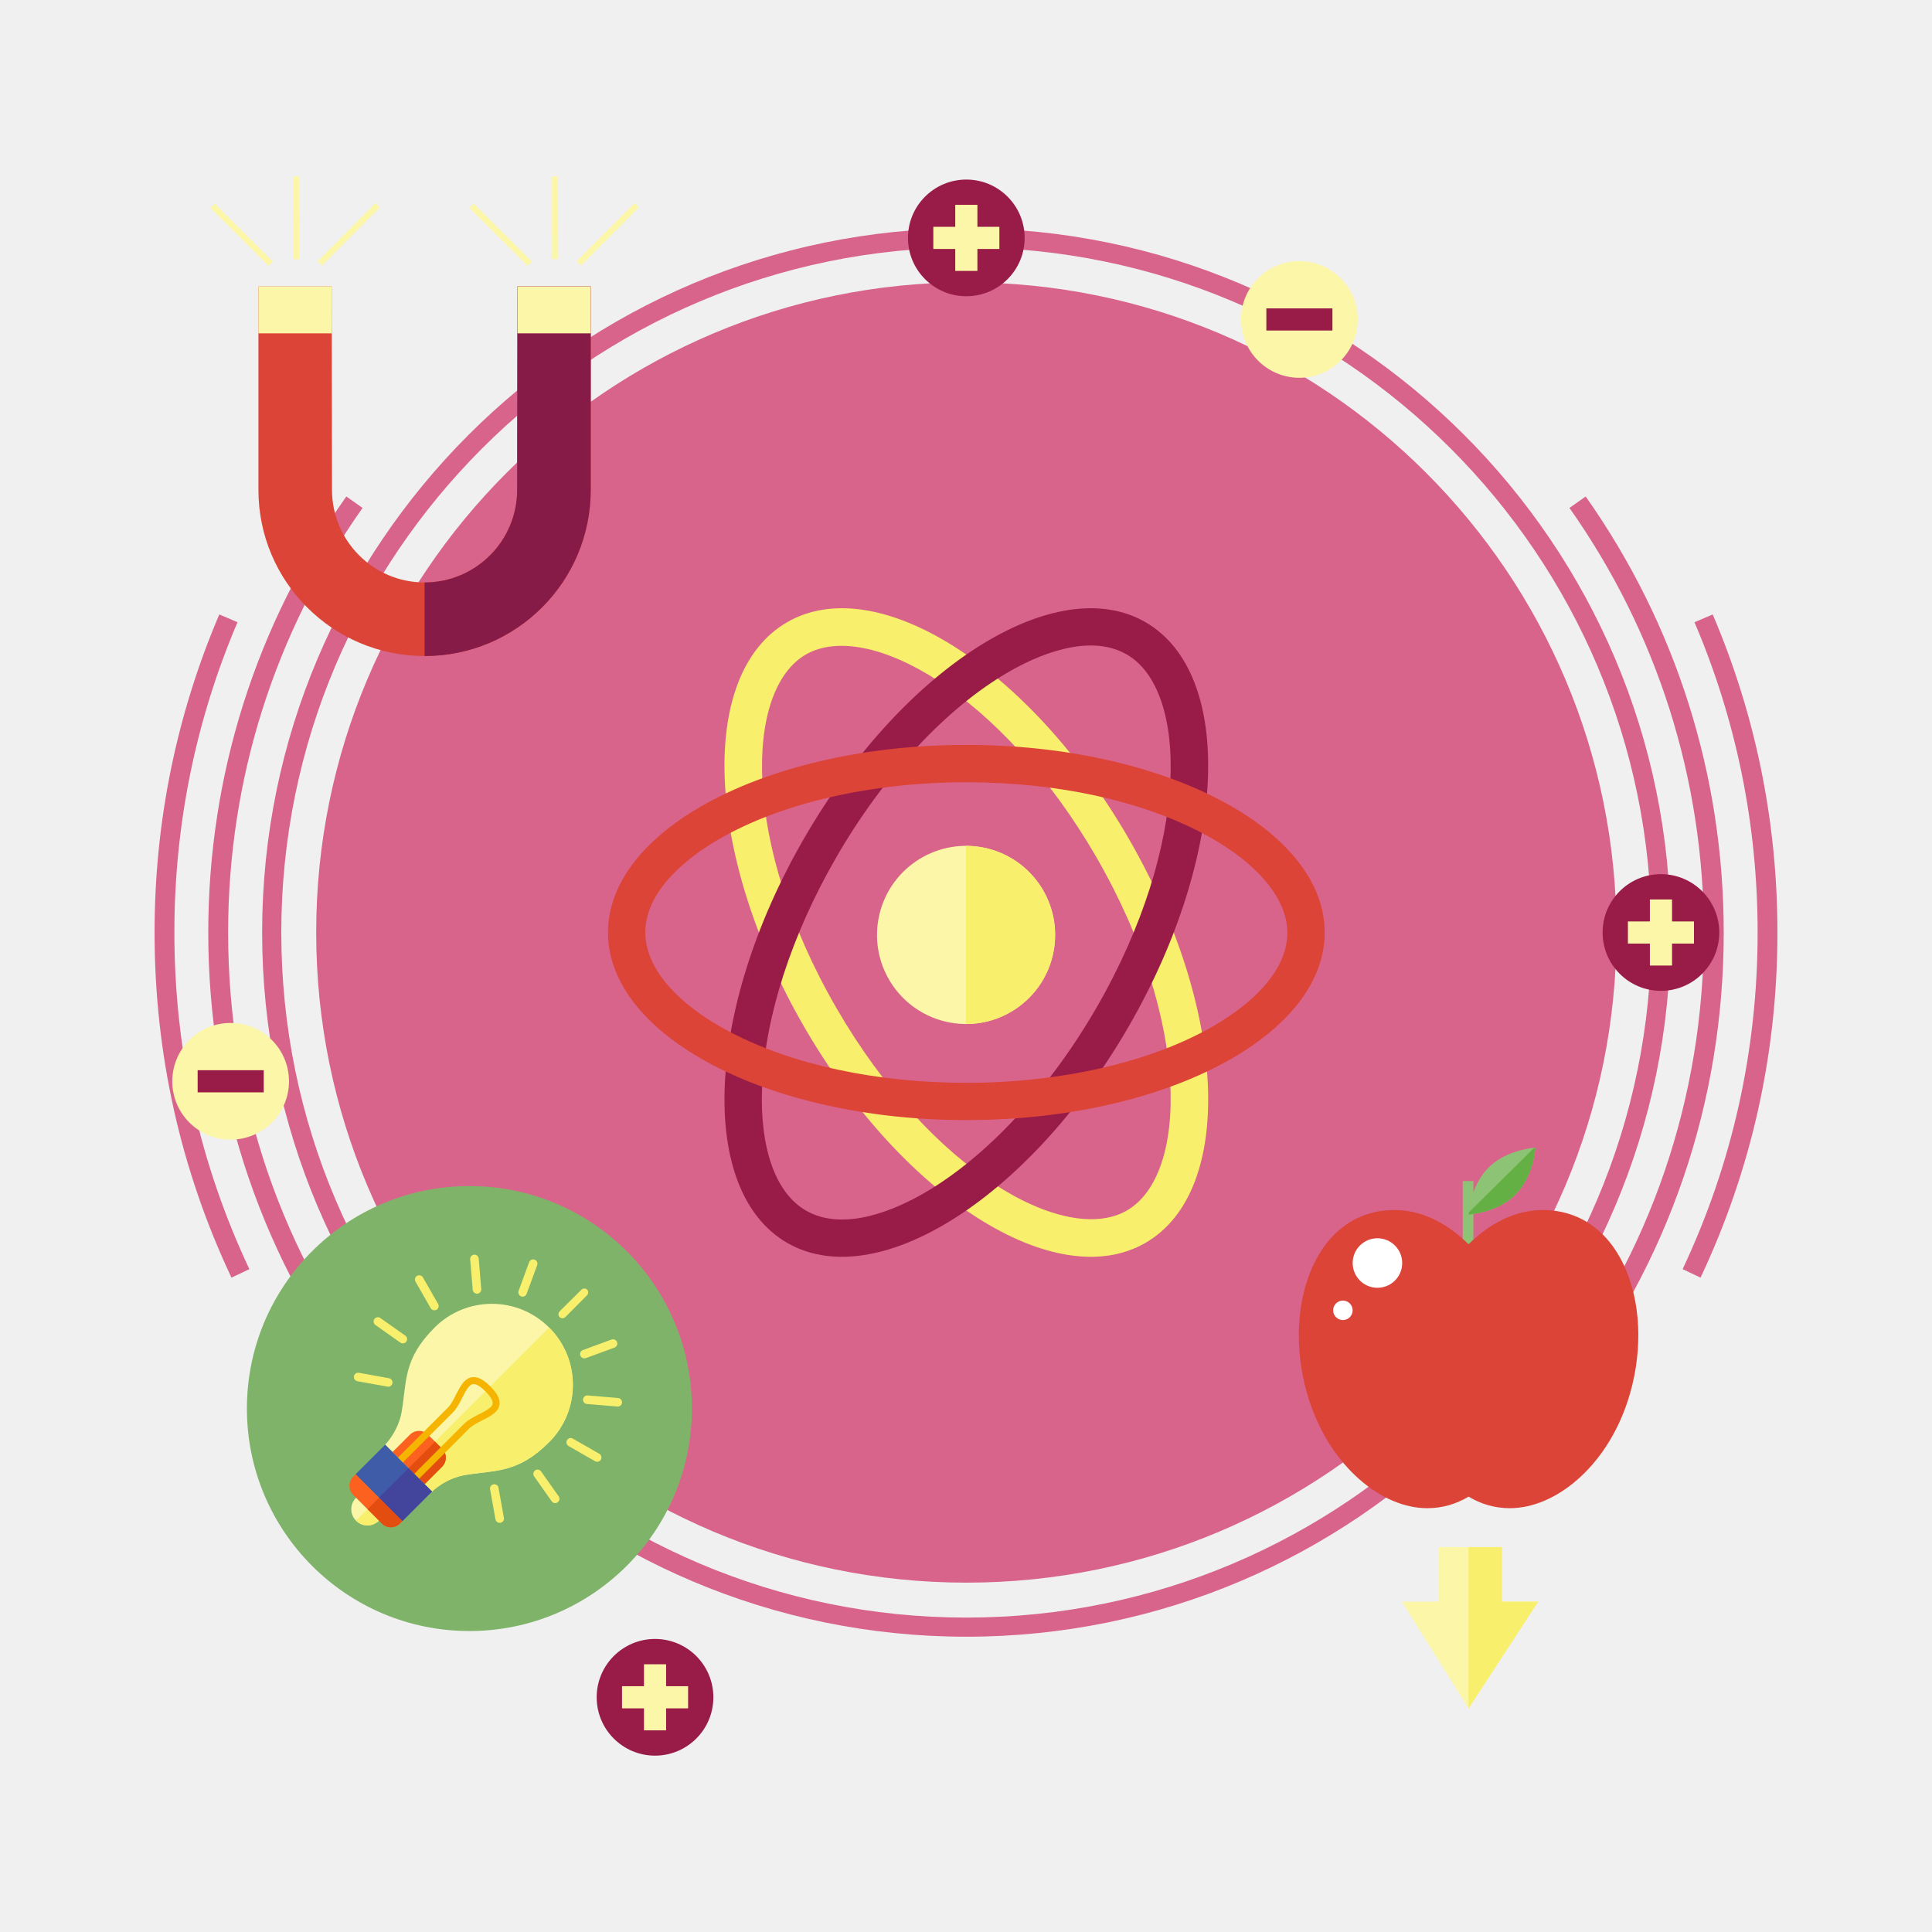
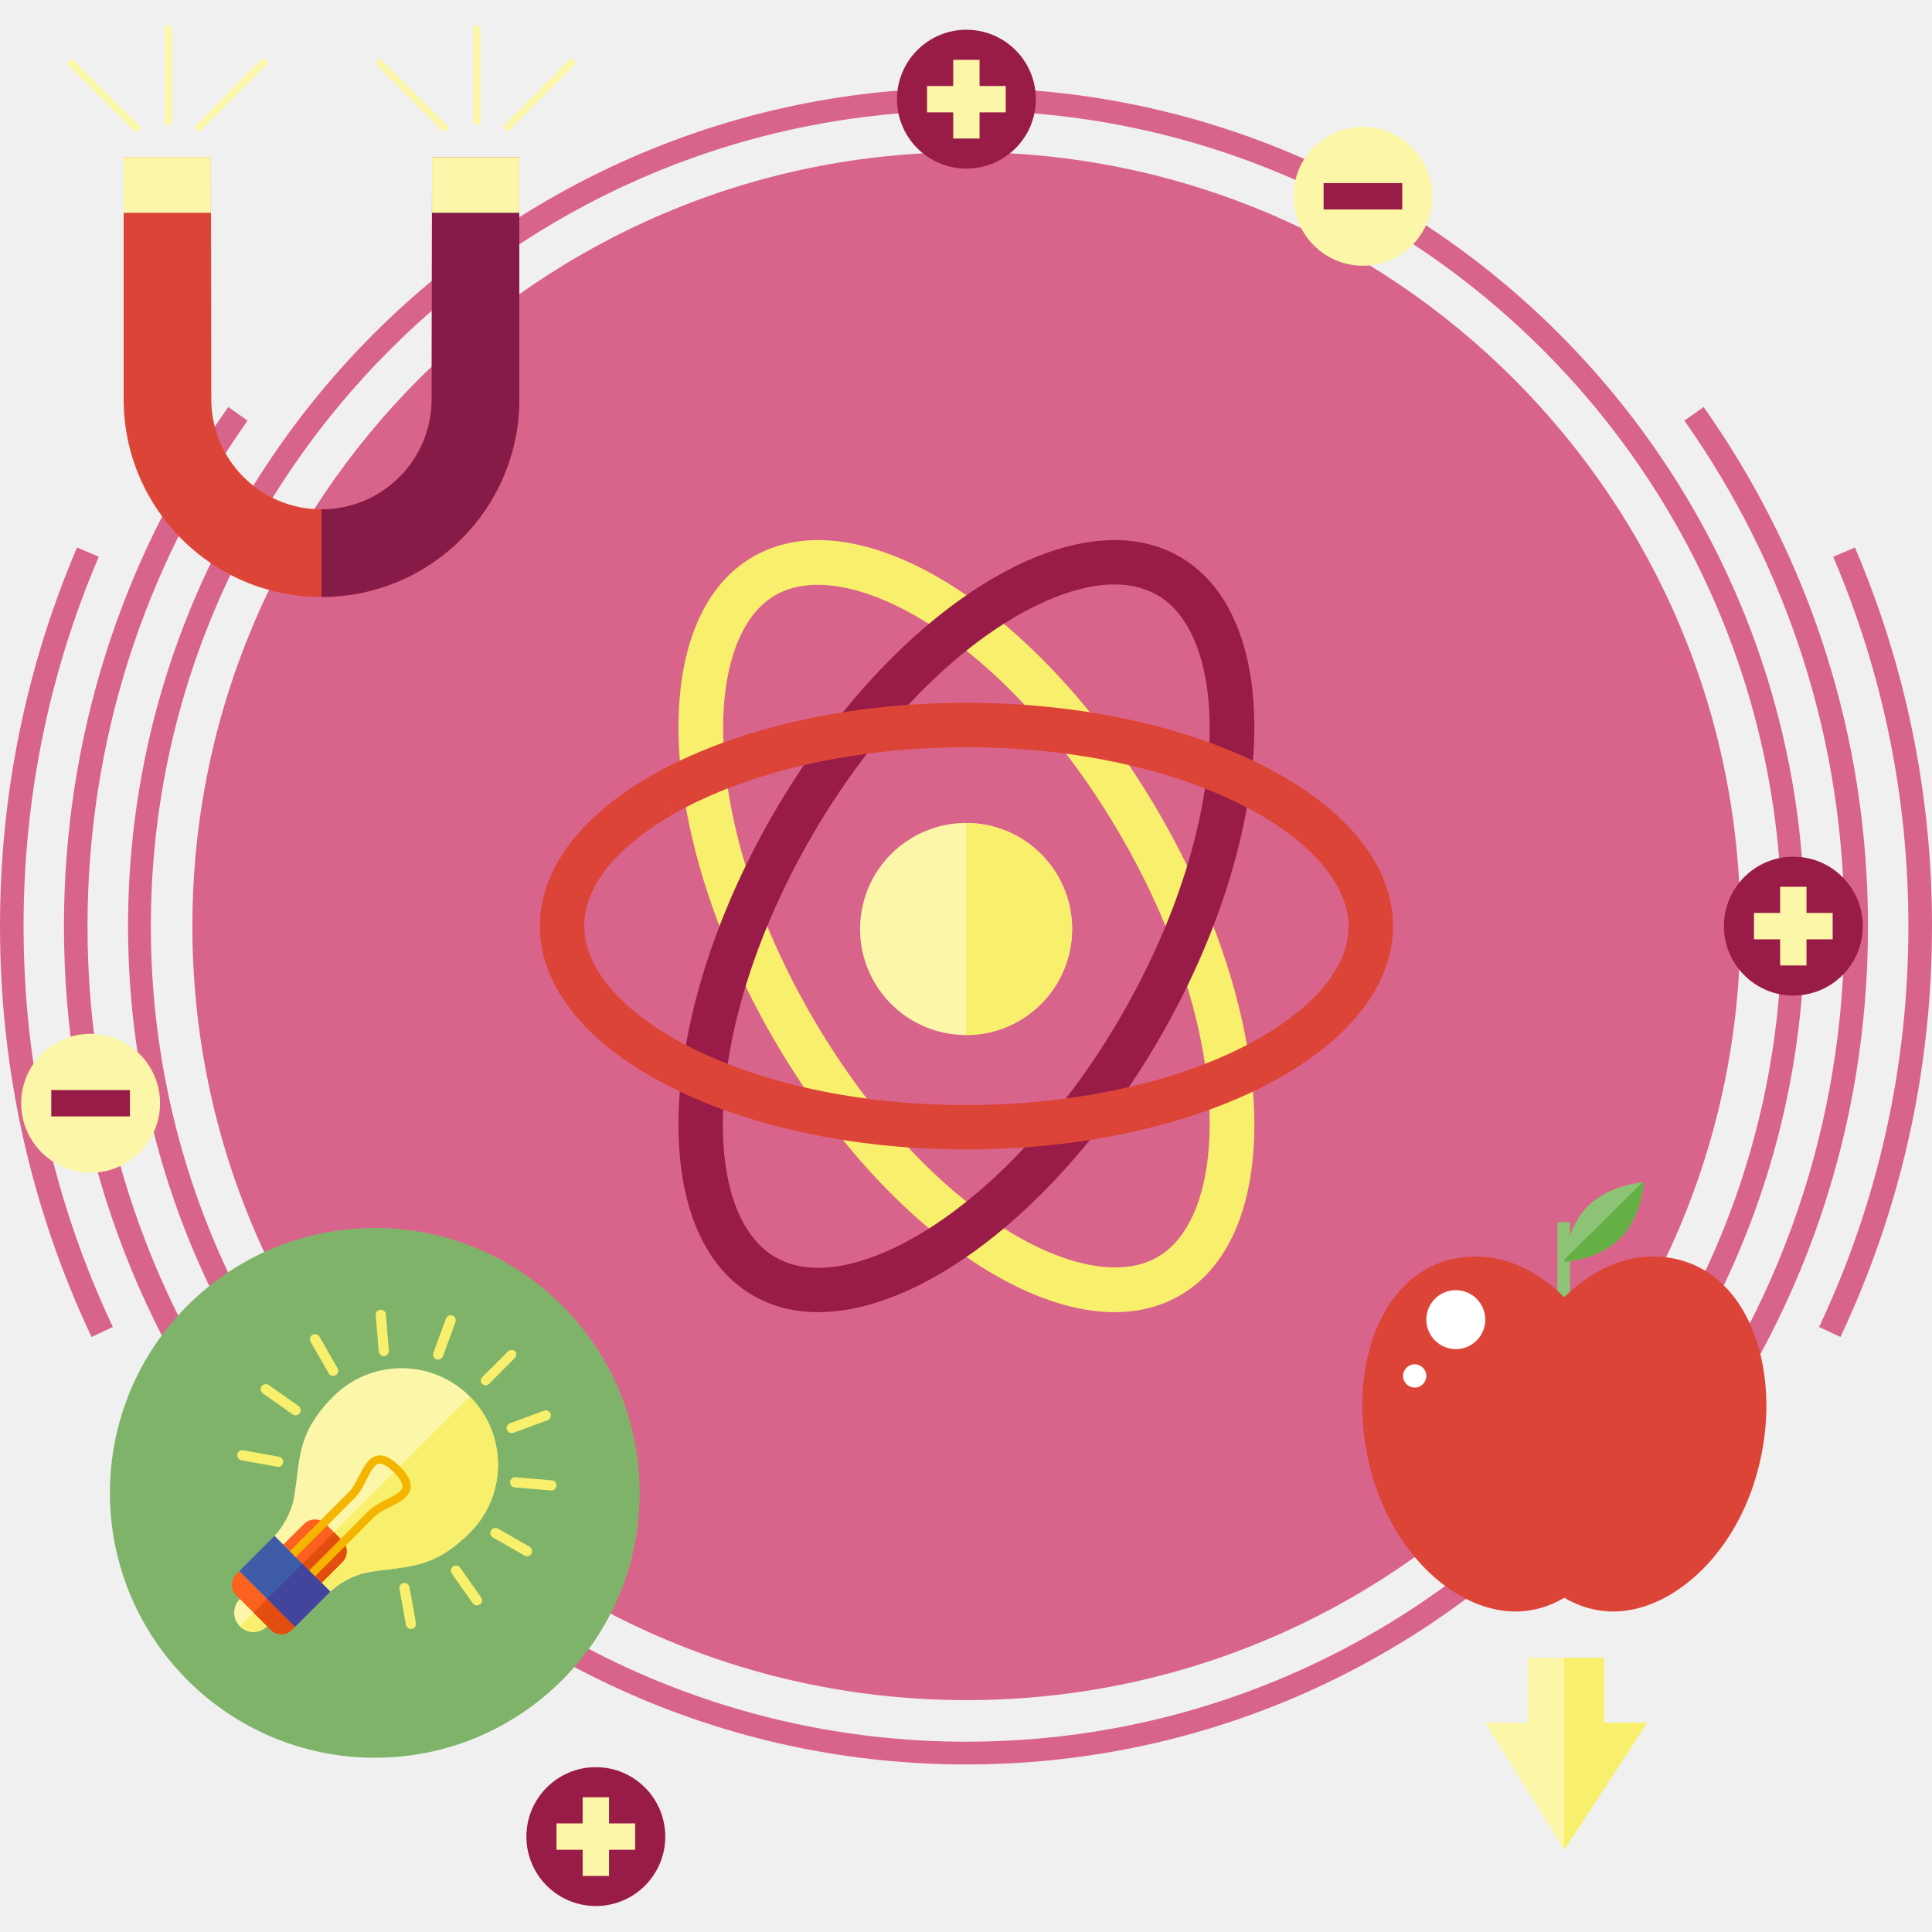
<svg xmlns="http://www.w3.org/2000/svg" version="1.1" id="Слой_1" x="0px" y="0px" viewBox="0 0 500 500" style="enable-background:new 0 0 500 500;" xml:space="preserve">
  <style type="text/css">
	.st0{fill:#D9648B;}
	.st1{fill:#8DC375;}
	.st2{fill:#64B044;}
	.st3{fill:#DC4437;}
	.st4{fill:#FFFFFF;}
	.st5{fill:#FCF6A8;}
	.st6{fill:#F8EF6C;}
	.st7{fill:#861B47;}
	.st8{fill:#80B36A;}
	.st9{fill:#FC611F;}
	.st10{fill:#3F5CA8;}
	.st11{fill:#E34E10;}
	.st12{fill:#F5B400;}
	.st13{fill:#43459C;}
	.st14{fill:#991C48;}
</style>
  <g>
-     <circle class="st0" cx="250.09" cy="241.33" r="168.26" />
+     <circle class="st0" cx="250.1" cy="239.68" r="200.31" />
    <g>
-       <path class="st0" d="M250.09,423.58c-100.49,0-182.25-81.76-182.25-182.25c0-100.49,81.76-182.25,182.25-182.25    s182.25,81.76,182.25,182.25C432.33,341.82,350.58,423.58,250.09,423.58z M250.09,64.05c-97.76,0-177.29,79.53-177.29,177.29    c0,97.76,79.53,177.29,177.29,177.29c97.76,0,177.29-79.53,177.29-177.29C427.38,143.58,347.85,64.05,250.09,64.05z" />
+       <path class="st0" d="M250.1,456.64c-119.63,0-216.96-97.33-216.96-216.96c0-119.63,97.33-216.96,216.96-216.96    s216.96,97.33,216.96,216.96C467.06,359.31,369.74,456.64,250.1,456.64z M250.1,28.63c-116.38,0-211.06,94.68-211.06,211.06    c0,116.38,94.68,211.06,211.06,211.06c116.38,0,211.06-94.68,211.06-211.06C461.17,123.3,366.48,28.63,250.1,28.63z" />
    </g>
    <g>
-       <path class="st0" d="M405.04,361.39l-4.06-3.15c26.15-33.71,39.98-74.13,39.98-116.9c0-39.63-12.03-77.63-34.79-109.89l4.2-2.96    c23.37,33.13,35.73,72.16,35.73,112.85C446.09,285.25,431.9,326.77,405.04,361.39z" />
+       <path class="st0" d="M434.57,382.6l-4.83-3.75c31.13-40.13,47.59-88.25,47.59-139.17c0-47.18-14.32-92.42-41.42-130.83l4.99-3.52    c27.82,39.44,42.53,85.9,42.53,134.35C483.45,291.97,466.55,341.39,434.57,382.6z" />
    </g>
    <g>
-       <path class="st0" d="M440.1,330.65l-4.64-2.19c12.88-27.35,19.41-56.66,19.41-87.13c0-27.87-5.5-54.89-16.34-80.3l4.72-2.01    c11.12,26.06,16.75,53.75,16.75,82.32C460,272.57,453.31,302.62,440.1,330.65z" />
+       <path class="st0" d="M476.31,346.02l-5.53-2.6c15.33-32.56,23.11-67.46,23.11-103.73c0-33.18-6.55-65.34-19.46-95.6l5.62-2.4    c13.24,31.02,19.95,63.99,19.95,97.99C500,276.86,492.03,312.64,476.31,346.02z" />
    </g>
    <g>
-       <path class="st0" d="M94.96,361.39C68.1,326.77,53.9,285.25,53.9,241.34c0-40.69,12.35-79.72,35.73-112.85l4.2,2.96    c-22.76,32.27-34.79,70.27-34.79,109.89c0,42.77,13.82,83.19,39.98,116.9L94.96,361.39z" />
+       <path class="st0" d="M65.43,382.6c-31.97-41.21-48.88-90.63-48.88-142.92c0-48.44,14.71-94.9,42.53-134.35l4.99,3.52    c-27.1,38.41-41.42,83.65-41.42,130.83c0,50.91,16.46,99.04,47.59,139.17L65.43,382.6z" />
    </g>
    <g>
-       <path class="st0" d="M59.9,330.65C46.69,302.61,40,272.56,40,241.34c0-28.56,5.64-56.26,16.75-82.32l4.72,2.01    c-10.84,25.41-16.34,52.43-16.34,80.3c0,30.47,6.53,59.78,19.41,87.13L59.9,330.65z" />
+       <path class="st0" d="M23.69,346.02C7.97,312.64,0,276.86,0,239.68c0-34.01,6.71-66.98,19.94-97.99l5.62,2.4    c-12.91,30.25-19.46,62.42-19.46,95.6c0,36.27,7.77,71.17,23.1,103.73L23.69,346.02z" />
    </g>
    <g>
      <g>
        <g>
          <g>
-             <path class="st1" d="M397.36,297.02c0,0-7.37,0.38-12.14,5.16c-1.94,1.94-3.15,4.3-3.91,6.43v-2.94h-2.75v16.28h2.75v-7.77       c2.31-0.33,7.32-1.45,10.89-5.02C396.98,304.39,397.36,297.02,397.36,297.02z" />
+             <path class="st1" d="M425.43,305.98c0,0-8.77,0.45-14.46,6.14c-2.31,2.31-3.75,5.12-4.65,7.65v-3.5h-3.27v19.38h3.27v-9.25       c2.75-0.4,8.72-1.72,12.97-5.97C424.98,314.75,425.43,305.98,425.43,305.98z" />
          </g>
-           <path class="st2" d="M380.11,313.79c-0.03,0.33-0.05,0.53-0.05,0.53s7.37-0.38,12.14-5.16c4.78-4.78,5.16-12.14,5.16-12.14      s-0.11,0.01-0.32,0.03L380.11,313.79z" />
+           <path class="st2" d="M404.89,325.95c-0.04,0.39-0.06,0.63-0.06,0.63s8.77-0.45,14.46-6.14c5.69-5.69,6.14-14.46,6.14-14.46      s-0.14,0.01-0.38,0.03L404.89,325.95z" />
        </g>
        <g>
-           <path class="st3" d="M399.23,313.15c-6.99,0-13.64,3.37-19.17,8.87c-5.53-5.5-12.18-8.87-19.17-8.87      c-21.17,0-29.65,26.32-21.98,49.56c5.59,16.93,18.68,27.61,30.47,27.61c3.9,0,7.5-1.08,10.68-2.99      c3.18,1.91,6.78,2.99,10.68,2.99c11.8,0,24.89-10.68,30.47-27.61C428.89,339.47,420.41,313.15,399.23,313.15z" />
-           <path class="st4" d="M356.48,320.46c-3.54,0-6.41,2.87-6.41,6.41c0,3.54,2.87,6.41,6.41,6.41c3.54,0,6.41-2.87,6.41-6.41      C362.89,323.34,360.02,320.46,356.48,320.46z M347.54,336.59c-1.39,0-2.52,1.13-2.52,2.52c0,1.39,1.13,2.52,2.52,2.52      c1.39,0,2.52-1.13,2.52-2.52C350.07,337.72,348.93,336.59,347.54,336.59z" />
+           <path class="st3" d="M427.66,325.18c-8.32,0-16.23,4.01-22.82,10.55c-6.59-6.54-14.5-10.55-22.82-10.55      c-25.21,0-35.3,31.34-26.17,59c6.65,20.15,22.23,32.87,36.28,32.87c4.64,0,8.93-1.28,12.71-3.56c3.79,2.27,8.08,3.56,12.71,3.56      c14.04,0,29.63-12.72,36.28-32.87C462.96,356.51,452.87,325.18,427.66,325.18z" />
+           <path class="st4" d="M376.76,333.89c-4.22,0-7.63,3.42-7.63,7.63c0,4.22,3.42,7.63,7.63,7.63c4.22,0,7.63-3.42,7.63-7.63      C384.39,337.3,380.97,333.89,376.76,333.89z M366.12,353.08c-1.66,0-3.01,1.35-3.01,3.01c0,1.66,1.35,3.01,3.01,3.01      c1.66,0,3.01-1.35,3.01-3.01C369.13,354.43,367.78,353.08,366.12,353.08z" />
        </g>
      </g>
-       <polygon class="st5" points="388.71,414.5 388.71,400.39 372.19,400.39 372.19,414.5 362.8,414.5 380.06,442.12 398.09,414.5       " />
-       <polygon class="st6" points="388.71,414.5 388.71,400.39 380.06,400.39 380.06,442.12 398.09,414.5   " />
+       <polygon class="st5" points="415.14,445.84 415.14,429.03 395.46,429.03 395.46,445.84 384.29,445.84 404.84,478.72 426.3,445.84       " />
+       <polygon class="st6" points="415.14,445.84 415.14,429.03 404.84,429.03 404.84,478.72 426.3,445.84   " />
    </g>
    <g>
-       <path class="st3" d="M133.92,74.14l-0.08,52.64c0,13.23-10.73,23.96-23.96,23.96s-23.96-10.73-23.96-23.96l-0.08-52.64H66.88    v52.64c0,23.75,19.25,43,43,43s43-19.25,43-43V74.14H133.92z" />
-       <path class="st7" d="M133.92,74.14l-0.08,52.64c0,13.23-10.73,23.96-23.96,23.96v19.05c23.75,0,43-19.25,43-43V74.14H133.92z" />
-       <rect x="133.92" y="74.14" class="st5" width="18.97" height="12.13" />
-       <rect x="66.88" y="74.14" class="st5" width="18.97" height="12.13" />
-       <path class="st5" d="M55.56,52.69l-1.12,1.12L69.49,68.8l1.12-1.12L55.56,52.69z M83.31,68.72l14.99-15.05l-1.12-1.12L82.18,67.61    L83.31,68.72z M75.83,67.06l1.58,0l-0.04-21.41l-1.58,0L75.83,67.06z" />
-       <path class="st5" d="M122.6,52.69l-1.12,1.12l15.05,14.99l1.12-1.12L122.6,52.69z M150.35,68.72l14.99-15.05l-1.12-1.12    l-14.99,15.05L150.35,68.72z M142.87,67.06l1.58,0l-0.04-21.41l-1.58,0L142.87,67.06z" />
+       <path class="st3" d="M111.81,40.64l-0.09,62.66c0,15.75-12.77,28.52-28.52,28.52s-28.52-12.77-28.52-28.52l-0.09-62.66H32v62.66    c0,28.27,22.92,51.2,51.2,51.2s51.2-22.92,51.2-51.2V40.64H111.81z" />
+       <path class="st7" d="M111.81,40.64l-0.09,62.66c0,15.75-12.77,28.52-28.52,28.52v22.68c28.27,0,51.2-22.92,51.2-51.2V40.64H111.81    z" />
+       <rect x="111.81" y="40.64" class="st5" width="22.58" height="14.44" />
+       <rect x="32" y="40.64" class="st5" width="22.58" height="14.44" />
+       <path class="st5" d="M18.52,15.11l-1.33,1.34L35.1,34.29l1.33-1.34L18.52,15.11z M51.55,34.2L69.4,16.28l-1.34-1.33L50.22,32.87    L51.55,34.2z M42.65,32.22l1.88,0L44.48,6.72l-1.88,0L42.65,32.22z" />
+       <path class="st5" d="M98.33,15.11L97,16.44l17.91,17.84l1.33-1.34L98.33,15.11z M131.36,34.2l17.84-17.91l-1.34-1.33l-17.84,17.91    L131.36,34.2z M122.46,32.22l1.88,0l-0.05-25.49l-1.88,0L122.46,32.22z" />
    </g>
-     <circle class="st8" cx="121.48" cy="364.53" r="57.58" />
+     <circle class="st8" cx="97" cy="386.35" r="68.55" />
    <g>
-       <path class="st5" d="M142.12,373.22c8.19-8.19,8.19-21.46,0-29.65c-8.19-8.19-21.46-8.19-29.65,0c-8.11,8.11-7.18,13.79-8.5,21.69    c-0.87,5.2-4.29,8.63-4.29,8.63l12.12,12.12c0,0,3.42-3.43,8.63-4.29C128.33,380.41,134,381.33,142.12,373.22z" />
-       <path class="st6" d="M142.12,343.57l-36.38,36.38l6.06,6.06c0,0,3.42-3.43,8.63-4.29c7.9-1.31,13.57-0.38,21.69-8.5    C150.3,365.03,150.3,351.76,142.12,343.57z" />
-       <path class="st9" d="M109.89,384.11l4.51-4.51c1.3-1.3,1.3-3.4,0-4.7l-3.62-3.61c-1.3-1.3-3.4-1.3-4.69,0l-4.51,4.51    L109.89,384.11z" />
-       <rect x="96.49" y="375.21" transform="matrix(0.7071 -0.7071 0.7071 0.7071 -241.5262 184.4649)" class="st10" width="10.84" height="17.13" />
-       <path class="st9" d="M92.02,381.55l-0.62,0.62c-1.3,1.3-1.3,3.4,0,4.69l7.42,7.42c1.3,1.3,3.4,1.3,4.69,0l0.62-0.62L92.02,381.55z    " />
-       <path class="st5" d="M92.14,393.55c1.64,1.64,4.29,1.64,5.93,0l-5.93-5.93C90.5,389.26,90.5,391.91,92.14,393.55z" />
-       <path class="st11" d="M114.4,374.9l-1.81-1.81l-6.85,6.85l4.16,4.16l4.51-4.51C115.7,378.3,115.7,376.2,114.4,374.9z" />
+       <path class="st5" d="M121.57,396.69c9.75-9.75,9.75-25.55,0-35.29c-9.75-9.75-25.55-9.75-35.3,0    c-9.66,9.66-8.55,16.42-10.12,25.82c-1.03,6.19-5.11,10.27-5.11,10.27l14.43,14.43c0,0,4.08-4.08,10.27-5.11    C105.15,405.25,111.91,406.35,121.57,396.69z" />
+       <path class="st6" d="M121.57,361.4L78.26,404.7l7.21,7.21c0,0,4.08-4.08,10.27-5.11c9.4-1.56,16.16-0.46,25.82-10.12    C131.32,386.94,131.32,371.14,121.57,361.4z" />
+       <path class="st9" d="M83.21,409.65l5.37-5.37c1.54-1.54,1.54-4.05,0-5.59l-4.3-4.3c-1.54-1.54-4.05-1.54-5.59,0l-5.37,5.37    L83.21,409.65z" />
+       <rect x="67.25" y="399.06" transform="matrix(0.7071 -0.7071 0.7071 0.7071 -267.8067 171.982)" class="st10" width="12.9" height="20.4" />
+       <path class="st9" d="M61.92,406.61l-0.74,0.74c-1.54,1.54-1.54,4.05,0,5.59l8.83,8.83c1.54,1.54,4.05,1.54,5.59,0l0.74-0.74    L61.92,406.61z" />
+       <path class="st5" d="M62.07,420.89c1.95,1.95,5.11,1.95,7.06,0l-7.06-7.06C60.12,415.78,60.12,418.94,62.07,420.89z" />
+       <path class="st11" d="M88.57,398.7l-2.15-2.15l-8.16,8.16l4.95,4.95l5.37-5.37C90.12,402.74,90.12,400.24,88.57,398.7z" />
      <g>
-         <path class="st12" d="M107.21,381.42c0,0,9.66-9.71,12.88-12.93c1.05-1.05,2.51-1.79,3.92-2.5c1.63-0.82,3.31-1.67,3.48-2.7     c0.12-0.76-0.52-1.87-1.87-3.22c-1.34-1.34-2.46-1.98-3.23-1.86c-1.06,0.17-1.93,1.87-2.76,3.52c-0.7,1.39-1.43,2.82-2.45,3.84     l-12.91,12.91l-1.27-1.27l12.91-12.91c0.82-0.82,1.48-2.12,2.12-3.39c1.04-2.05,2.12-4.17,4.08-4.48     c1.42-0.23,2.94,0.53,4.78,2.36c1.84,1.84,2.6,3.36,2.37,4.77c-0.31,1.94-2.41,3-4.44,4.02c-1.28,0.65-2.61,1.32-3.46,2.17     c-3.22,3.22-12.88,12.93-12.88,12.93L107.21,381.42z" />
+         <path class="st12" d="M80.01,406.46c0,0,11.5-11.56,15.34-15.4c1.25-1.25,2.99-2.13,4.67-2.98c1.94-0.98,3.94-1.99,4.14-3.22     c0.14-0.91-0.62-2.23-2.22-3.83c-1.6-1.6-2.92-2.36-3.84-2.21c-1.26,0.2-2.29,2.23-3.29,4.19c-0.84,1.65-1.71,3.36-2.92,4.58     l-15.37,15.37L75,401.44l15.37-15.37c0.98-0.98,1.76-2.53,2.53-4.03c1.24-2.44,2.52-4.97,4.86-5.34c1.69-0.27,3.5,0.63,5.69,2.81     c2.19,2.19,3.09,4,2.82,5.68c-0.37,2.31-2.87,3.57-5.29,4.79c-1.53,0.77-3.11,1.57-4.12,2.58c-3.84,3.84-15.33,15.39-15.33,15.39     L80.01,406.46z" />
      </g>
-       <rect x="99.51" y="382.52" transform="matrix(0.7071 -0.7071 0.7071 0.7071 -242.7801 187.4921)" class="st13" width="10.84" height="8.57" />
-       <path class="st6" d="M95.11,390.58l-2.97,2.97c1.64,1.64,4.29,1.64,5.93,0L95.11,390.58z" />
-       <path class="st11" d="M98.08,387.61l-2.97,2.97l3.71,3.71c1.3,1.3,3.4,1.3,4.69,0l0.62-0.62L98.08,387.61z" />
-       <path class="st6" d="M105.16,347.2c0.35-0.5,0.23-1.19-0.27-1.54l-6.46-4.56c-0.5-0.35-1.19-0.23-1.54,0.27    c-0.31,0.45-0.25,1.05,0.12,1.42c0.04,0.04,0.09,0.09,0.15,0.12l6.46,4.56C104.11,347.82,104.8,347.7,105.16,347.2z     M139.02,327.42c0.21-0.57-0.08-1.21-0.66-1.42c-0.57-0.21-1.21,0.08-1.42,0.66l-2.73,7.42c-0.15,0.42-0.04,0.87,0.26,1.17    c0.11,0.11,0.25,0.2,0.4,0.26c0.57,0.21,1.21-0.08,1.42-0.66L139.02,327.42z M122.34,333.79c0.02,0.27,0.14,0.51,0.32,0.69    c0.22,0.22,0.54,0.35,0.88,0.32c0.61-0.05,1.06-0.59,1.01-1.2l-0.66-7.88c-0.05-0.61-0.59-1.06-1.2-1.01    c-0.61,0.05-1.06,0.59-1.01,1.2L122.34,333.79z M107.53,331.69l3.93,6.86c0.05,0.09,0.11,0.17,0.18,0.23    c0.34,0.34,0.89,0.43,1.33,0.18c0.53-0.3,0.71-0.98,0.41-1.51l-3.93-6.86c-0.3-0.53-0.98-0.71-1.51-0.41    C107.41,330.49,107.23,331.16,107.53,331.69z M100.66,356.68l-7.78-1.4c-0.6-0.11-1.18,0.29-1.28,0.89    c-0.07,0.37,0.06,0.73,0.31,0.98c0.15,0.15,0.36,0.26,0.59,0.31l7.78,1.4c0.6,0.11,1.18-0.29,1.28-0.89    C101.66,357.36,101.26,356.79,100.66,356.68z M151.95,333.74c-0.42-0.36-1.08-0.37-1.49,0.04l-5.61,5.57    c-0.42,0.42-0.43,1.09-0.03,1.52c0.44,0.39,1.1,0.39,1.52-0.03l5.57-5.61C152.32,334.82,152.31,334.16,151.95,333.74z     M151.21,363.03c0.18,0.18,0.42,0.3,0.69,0.32l7.88,0.66c0.61,0.05,1.14-0.4,1.2-1.01c0.05-0.61-0.4-1.14-1.01-1.2l-7.88-0.66    c-0.61-0.05-1.14,0.4-1.2,1.01C150.86,362.49,150.99,362.81,151.21,363.03z M146.73,372.72c-0.25,0.44-0.17,0.99,0.18,1.33    c0.07,0.07,0.15,0.13,0.23,0.18l6.86,3.93c0.53,0.3,1.21,0.12,1.51-0.41c0.3-0.53,0.12-1.21-0.41-1.51l-6.86-3.93    C147.71,372,147.03,372.19,146.73,372.72z M144.59,387.26l-4.56-6.46c-0.35-0.5-1.04-0.62-1.54-0.27    c-0.5,0.35-0.62,1.04-0.27,1.54l4.56,6.46c0.04,0.05,0.08,0.1,0.12,0.15c0.37,0.37,0.97,0.44,1.42,0.12    C144.82,388.45,144.94,387.76,144.59,387.26z M129.01,385.03c-0.11-0.6-0.68-1-1.29-0.89c-0.6,0.11-1,0.68-0.89,1.28l1.4,7.78    c0.04,0.23,0.15,0.43,0.31,0.59c0.25,0.25,0.61,0.37,0.98,0.31c0.6-0.11,1-0.68,0.89-1.28L129.01,385.03z M159.69,347.33    c-0.21-0.57-0.85-0.87-1.42-0.66l-7.42,2.73c-0.57,0.21-0.87,0.85-0.66,1.42c0.06,0.16,0.15,0.29,0.26,0.4    c0.3,0.3,0.75,0.41,1.17,0.26l7.42-2.73C159.61,348.54,159.9,347.9,159.69,347.33z" />
+       <rect x="70.85" y="407.76" transform="matrix(0.7071 -0.7071 0.7071 0.7071 -269.2995 175.5859)" class="st13" width="12.9" height="10.2" />
+       <path class="st6" d="M65.6,417.36l-3.53,3.53c1.95,1.95,5.11,1.95,7.06,0L65.6,417.36z" />
+       <path class="st11" d="M69.14,413.83l-3.54,3.54l4.41,4.41c1.54,1.54,4.05,1.54,5.59,0l0.74-0.74L69.14,413.83z" />
+       <path class="st6" d="M77.57,365.71c0.42-0.59,0.28-1.42-0.32-1.84l-7.69-5.42c-0.59-0.42-1.42-0.28-1.84,0.32    c-0.37,0.53-0.3,1.25,0.14,1.69c0.05,0.05,0.11,0.1,0.17,0.15l7.69,5.42C76.33,366.45,77.15,366.3,77.57,365.71z M117.88,342.16    c0.25-0.68-0.1-1.44-0.78-1.69c-0.68-0.25-1.44,0.1-1.69,0.78l-3.25,8.83c-0.18,0.5-0.05,1.03,0.3,1.39    c0.13,0.13,0.29,0.24,0.48,0.3c0.68,0.25,1.44-0.1,1.69-0.78L117.88,342.16z M98.02,349.75c0.03,0.32,0.17,0.61,0.38,0.82    c0.27,0.27,0.64,0.42,1.04,0.38c0.73-0.06,1.26-0.7,1.2-1.42l-0.79-9.38c-0.06-0.73-0.7-1.26-1.42-1.2    c-0.73,0.06-1.26,0.7-1.2,1.42L98.02,349.75z M80.39,347.25l4.68,8.17c0.06,0.1,0.13,0.2,0.21,0.28c0.41,0.41,1.06,0.51,1.59,0.21    c0.63-0.36,0.85-1.17,0.49-1.8l-4.68-8.17c-0.36-0.63-1.17-0.85-1.8-0.49C80.25,345.82,80.03,346.62,80.39,347.25z M72.21,377    l-9.27-1.67c-0.72-0.13-1.4,0.35-1.53,1.06c-0.08,0.44,0.07,0.87,0.37,1.17c0.18,0.18,0.42,0.31,0.7,0.36l9.27,1.67    c0.72,0.13,1.4-0.35,1.53-1.06C73.41,377.81,72.93,377.13,72.21,377z M133.28,349.68c-0.51-0.42-1.29-0.44-1.78,0.05l-6.68,6.63    c-0.5,0.5-0.51,1.29-0.04,1.81c0.52,0.47,1.31,0.46,1.81-0.04l6.63-6.68C133.72,350.97,133.7,350.19,133.28,349.68z     M132.39,384.56c0.21,0.21,0.5,0.35,0.82,0.38l9.38,0.79c0.73,0.06,1.36-0.48,1.42-1.2c0.06-0.72-0.47-1.36-1.2-1.42l-9.38-0.79    c-0.73-0.06-1.36,0.48-1.42,1.2C131.98,383.92,132.13,384.29,132.39,384.56z M127.06,396.09c-0.3,0.53-0.2,1.18,0.21,1.59    c0.08,0.08,0.17,0.15,0.28,0.21l8.17,4.68c0.63,0.36,1.44,0.14,1.8-0.49c0.36-0.63,0.14-1.44-0.49-1.8l-8.17-4.68    C128.22,395.24,127.42,395.46,127.06,396.09z M124.51,413.41l-5.42-7.69c-0.42-0.59-1.24-0.74-1.84-0.32    c-0.59,0.42-0.74,1.24-0.32,1.84l5.42,7.69c0.04,0.06,0.09,0.12,0.15,0.17c0.44,0.44,1.16,0.52,1.69,0.14    C124.79,414.83,124.93,414,124.51,413.41z M105.97,410.75c-0.13-0.72-0.81-1.19-1.53-1.06c-0.72,0.13-1.19,0.81-1.06,1.53    l1.67,9.27c0.05,0.28,0.18,0.51,0.36,0.7c0.29,0.29,0.72,0.45,1.17,0.37c0.72-0.13,1.19-0.81,1.06-1.53L105.97,410.75z     M142.49,365.87c-0.25-0.68-1.01-1.03-1.69-0.78l-8.83,3.25c-0.68,0.25-1.03,1.01-0.78,1.69c0.07,0.18,0.17,0.35,0.3,0.48    c0.35,0.35,0.89,0.49,1.39,0.3l8.83-3.25C142.39,367.31,142.74,366.55,142.49,365.87z" />
    </g>
    <g>
-       <path class="st5" d="M351.38,82.67c0,8.34-6.76,15.1-15.1,15.1c-8.34,0-15.1-6.76-15.1-15.1s6.76-15.1,15.1-15.1    C344.62,67.58,351.38,74.34,351.38,82.67z" />
-       <rect x="327.73" y="79.81" class="st14" width="17.1" height="5.73" />
+       <path class="st5" d="M370.69,50.8c0,9.93-8.05,17.97-17.97,17.97c-9.92,0-17.97-8.05-17.97-17.97s8.05-17.97,17.97-17.97    C362.64,32.83,370.69,40.88,370.69,50.8z" />
+       <rect x="342.54" y="47.39" class="st14" width="20.36" height="6.82" />
    </g>
    <g>
-       <path class="st5" d="M74.79,279.84c0,8.34-6.76,15.1-15.1,15.1s-15.1-6.76-15.1-15.1s6.76-15.1,15.1-15.1    S74.79,271.5,74.79,279.84z" />
-       <rect x="51.15" y="276.97" class="st14" width="17.1" height="5.73" />
+       <path class="st5" d="M41.42,285.52c0,9.93-8.05,17.97-17.97,17.97s-17.97-8.05-17.97-17.97s8.05-17.97,17.97-17.97    S41.42,275.59,41.42,285.52z" />
+       <rect x="13.27" y="282.11" class="st14" width="20.36" height="6.82" />
    </g>
    <g>
-       <path class="st14" d="M444.95,241.33c0,8.34-6.76,15.1-15.1,15.1s-15.1-6.76-15.1-15.1s6.76-15.1,15.1-15.1    S444.95,233,444.95,241.33z" />
-       <rect x="421.3" y="238.47" class="st5" width="17.1" height="5.73" />
-       <rect x="426.99" y="232.78" class="st5" width="5.73" height="17.1" />
+       <path class="st14" d="M482.09,239.68c0,9.93-8.05,17.97-17.97,17.97c-9.93,0-17.97-8.05-17.97-17.97s8.05-17.97,17.97-17.97    C474.04,221.71,482.09,229.76,482.09,239.68z" />
+       <rect x="453.93" y="236.27" class="st5" width="20.36" height="6.82" />
+       <rect x="460.7" y="229.5" class="st5" width="6.82" height="20.36" />
    </g>
    <g>
-       <path class="st14" d="M184.62,439.26c0,8.34-6.76,15.1-15.1,15.1s-15.1-6.76-15.1-15.1s6.76-15.1,15.1-15.1    S184.62,430.92,184.62,439.26z" />
-       <rect x="160.98" y="436.39" class="st5" width="17.1" height="5.73" />
-       <rect x="166.66" y="430.71" class="st5" width="5.73" height="17.1" />
+       <path class="st14" d="M172.17,475.31c0,9.93-8.05,17.97-17.97,17.97c-9.93,0-17.97-8.05-17.97-17.97    c0-9.92,8.05-17.97,17.97-17.97C164.12,457.34,172.17,465.38,172.17,475.31z" />
+       <rect x="144.02" y="471.9" class="st5" width="20.36" height="6.82" />
+       <rect x="150.79" y="465.13" class="st5" width="6.82" height="20.36" />
    </g>
    <g>
-       <path class="st14" d="M265.18,61.57c0,8.34-6.76,15.1-15.1,15.1c-8.34,0-15.1-6.76-15.1-15.1s6.76-15.1,15.1-15.1    C258.42,46.47,265.18,53.23,265.18,61.57z" />
-       <rect x="241.54" y="58.7" class="st5" width="17.1" height="5.73" />
-       <rect x="247.22" y="53.01" class="st5" width="5.73" height="17.1" />
+       <path class="st14" d="M268.08,25.67c0,9.93-8.05,17.97-17.97,17.97c-9.93,0-17.97-8.05-17.97-17.97S240.18,7.7,250.1,7.7    C260.03,7.7,268.08,15.75,268.08,25.67z" />
+       <rect x="239.92" y="22.26" class="st5" width="20.36" height="6.82" />
+       <rect x="246.69" y="15.49" class="st5" width="6.82" height="20.36" />
    </g>
    <g>
-       <path class="st6" d="M208.55,169.39c15.93-9.2,50.74,10.1,75.22,52.5s23.79,82.19,7.86,91.39c-15.93,9.2-50.74-10.1-75.22-52.5    C191.93,218.38,192.62,178.59,208.55,169.39L208.55,169.39z M203.72,161.02c-23.22,13.41-21.29,60.23,4.32,104.59    s65.19,69.44,88.41,56.04c23.22-13.41,21.29-60.23-4.32-104.59S226.94,147.61,203.72,161.02L203.72,161.02z" />
-       <path class="st14" d="M261.05,173.89L261.05,173.89c7.16-4.14,20.67-10.22,30.58-4.5c15.93,9.2,16.62,48.99-7.86,91.39    c-12.24,21.19-28.5,38.69-44.63,48c-7.17,4.14-20.67,10.22-30.58,4.5c-7.85-4.53-11.98-16.17-11.33-31.92    c0.75-18.22,7.57-39.34,19.19-59.47C228.64,200.7,244.91,183.2,261.05,173.89L261.05,173.89z M256.21,165.52    c-16.97,9.8-34.55,27.94-48.17,51.54c-25.61,44.36-27.54,91.18-4.32,104.59c10.87,6.27,25.32,4.12,40.24-4.5    c16.97-9.8,34.55-27.94,48.17-51.54c25.61-44.36,27.54-91.18,4.32-104.59C285.59,154.75,271.14,156.9,256.21,165.52L256.21,165.52    z" />
-       <path class="st3" d="M181.37,208.73l4.83,8.37c16.13-9.31,39.41-14.65,63.88-14.65c48.96,0,83.08,20.5,83.08,38.89    c0,11.45-12.02,20.1-19.19,24.24c-16.13,9.31-39.42,14.65-63.89,14.65c-23.24,0-44.94-4.66-61.09-13.12    c-13.97-7.31-21.98-16.71-21.98-25.77c0-11.45,12.02-20.1,19.19-24.24L181.37,208.73L181.37,208.73z M181.37,208.73    c-14.92,8.62-24.02,20.05-24.02,32.6c0,26.81,41.52,48.55,92.74,48.55c27.25,0,51.75-6.15,68.72-15.95    c14.92-8.62,24.02-20.05,24.02-32.6c0-26.81-41.52-48.55-92.74-48.55C222.84,192.78,198.34,198.93,181.37,208.73L181.37,208.73z" />
-       <ellipse transform="matrix(0.2306 -0.9731 0.9731 0.2306 -43.0773 429.4394)" class="st5" cx="250" cy="241.96" rx="23.05" ry="23.05" />
-       <path class="st6" d="M250,218.91v46.1c12.73,0,23.05-10.32,23.05-23.05C273.05,229.23,262.73,218.91,250,218.91z" />
+       <path class="st6" d="M200.65,154.03c18.96-10.95,60.4,12.03,89.55,62.5c29.14,50.47,28.32,97.85,9.36,108.8    c-18.96,10.95-60.4-12.03-89.55-62.5C180.87,212.36,181.69,164.98,200.65,154.03L200.65,154.03z M194.9,144.07    c-27.64,15.96-25.34,71.71,5.15,124.51s77.61,82.67,105.26,66.71s25.34-71.71-5.15-124.51    C269.67,157.98,222.55,128.11,194.9,144.07L194.9,144.07z" />
+       <path class="st14" d="M263.15,159.39L263.15,159.39c8.53-4.92,24.6-12.17,36.41-5.35c18.96,10.95,19.79,58.32-9.36,108.8    c-14.57,25.23-33.93,46.06-53.14,57.14c-8.53,4.93-24.61,12.17-36.41,5.36c-9.35-5.4-14.26-19.25-13.49-38    c0.9-21.69,9.01-46.84,22.84-70.8C224.58,191.31,243.94,170.48,263.15,159.39L263.15,159.39z M257.4,149.43    c-20.2,11.66-41.13,33.26-57.35,61.35c-30.49,52.8-32.79,108.55-5.15,124.51c12.94,7.47,30.14,4.9,47.91-5.36    c20.2-11.66,41.13-33.26,57.35-61.35c30.49-52.8,32.79-108.55,5.15-124.51C292.37,136.6,275.16,139.17,257.4,149.43L257.4,149.43z    " />
+       <path class="st3" d="M168.3,200.87l5.75,9.96c19.2-11.09,46.92-17.44,76.05-17.44c58.28,0,98.9,24.4,98.9,46.3    c0,13.63-14.31,23.93-22.84,28.85c-19.2,11.09-46.92,17.44-76.06,17.44c-27.67,0-53.5-5.55-72.73-15.62    c-16.63-8.71-26.17-19.89-26.17-30.68c0-13.63,14.31-23.93,22.84-28.85L168.3,200.87L168.3,200.87z M168.3,200.87    c-17.77,10.26-28.59,23.87-28.59,38.81c0,31.92,49.43,57.8,110.4,57.8c32.44,0,61.61-7.32,81.81-18.99    c17.77-10.26,28.59-23.87,28.59-38.81c0-31.92-49.43-57.8-110.4-57.8C217.66,181.89,188.5,189.21,168.3,200.87L168.3,200.87z" />
+       <ellipse transform="matrix(0.2306 -0.9731 0.9731 0.2306 -41.5868 428.2607)" class="st5" cx="250" cy="240.43" rx="27.44" ry="27.44" />
+       <path class="st6" d="M250,212.99v54.88c15.15,0,27.44-12.28,27.44-27.44C277.44,225.27,265.15,212.99,250,212.99z" />
    </g>
  </g>
</svg>
